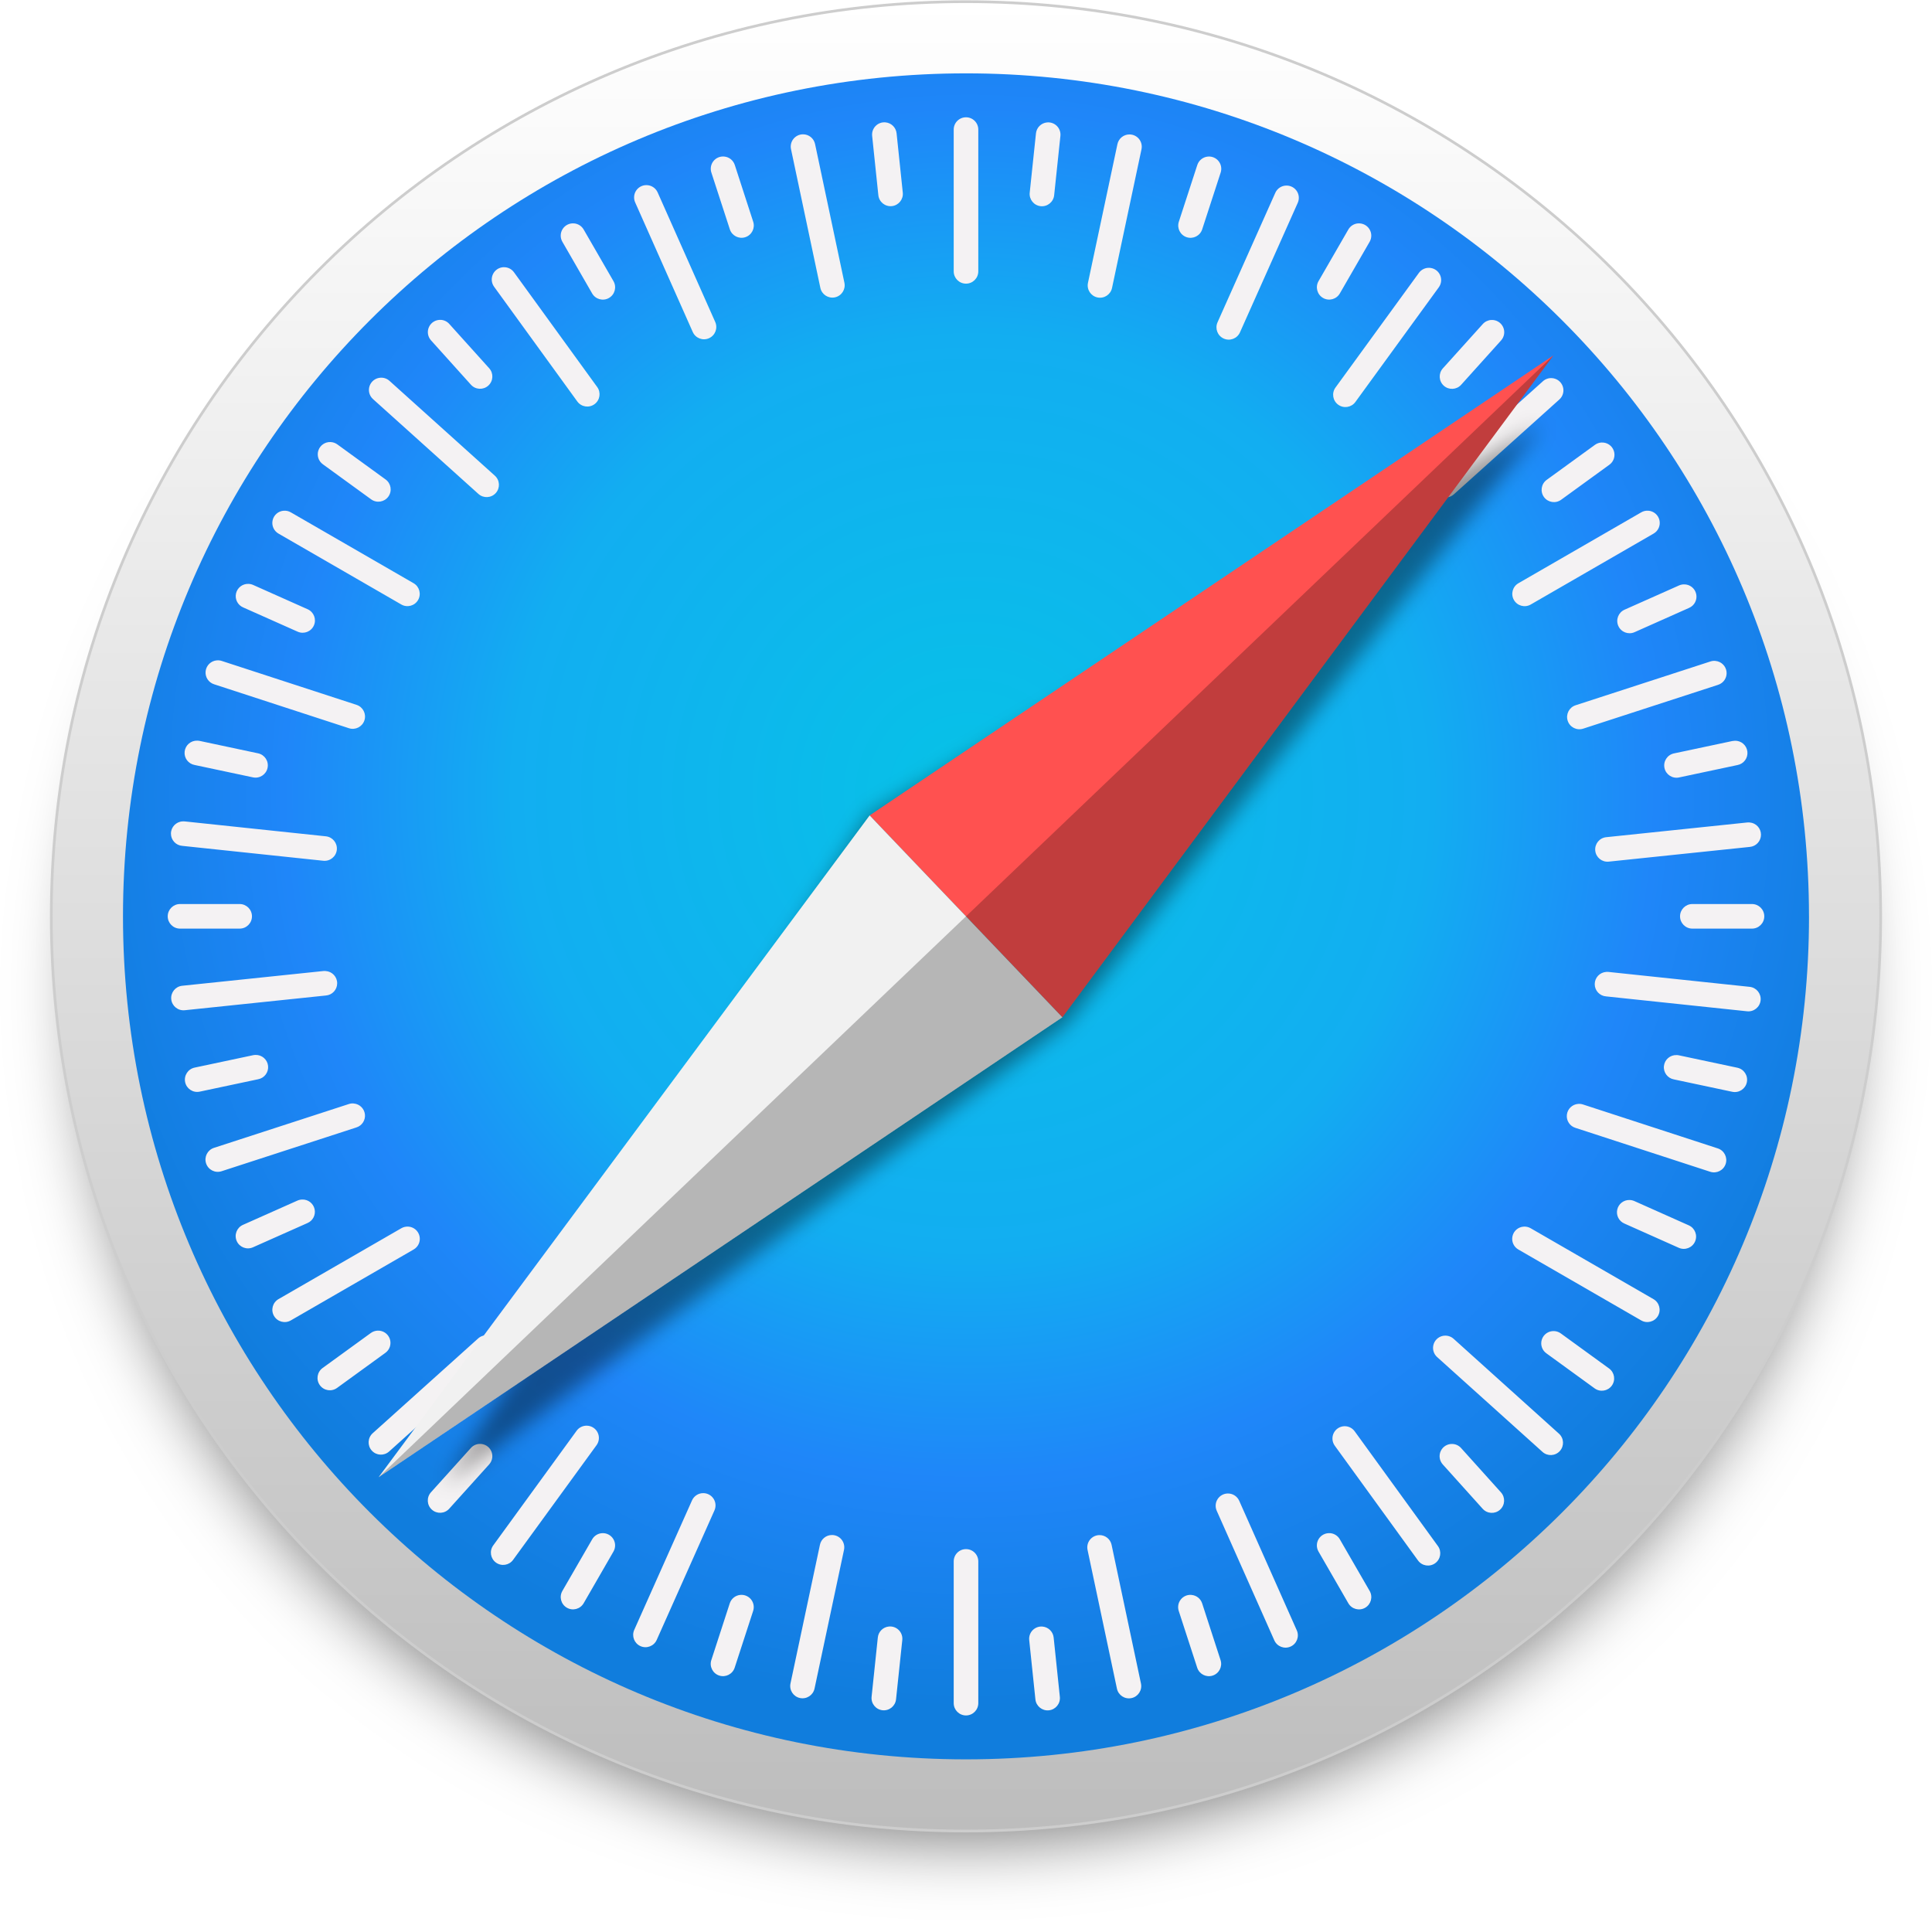
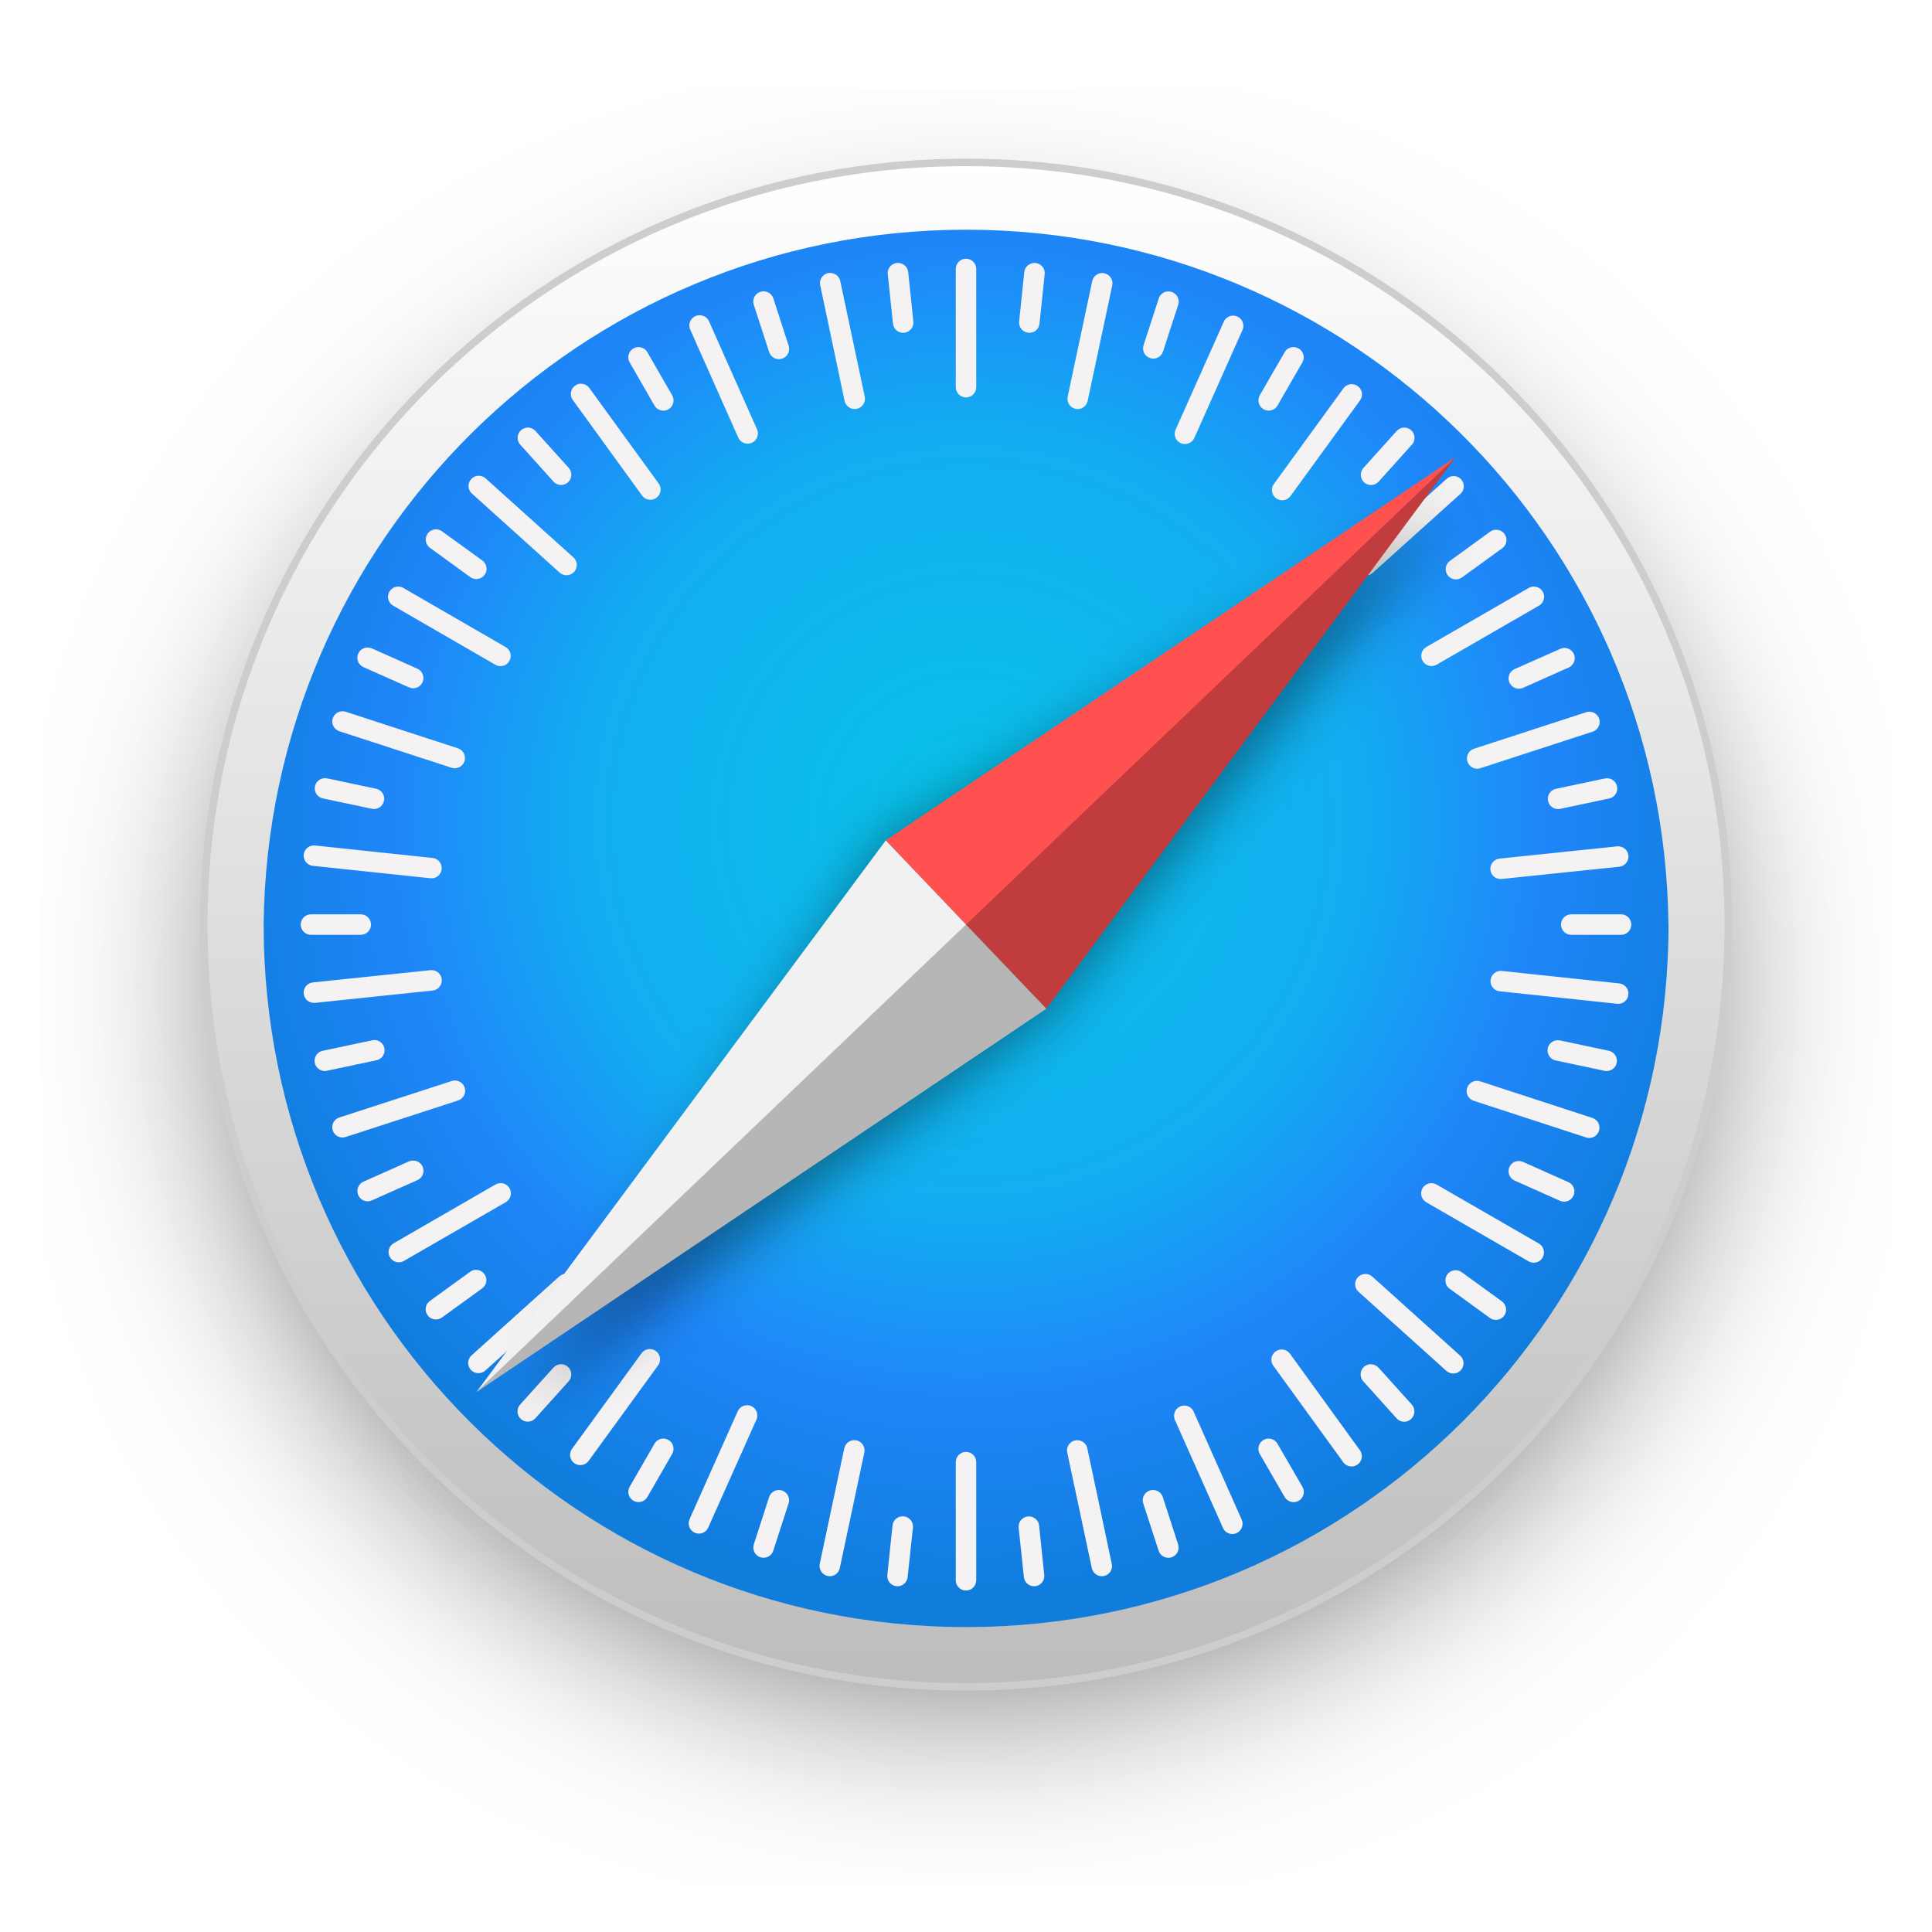
- <svg xmlns="http://www.w3.org/2000/svg" xmlns:xlink="http://www.w3.org/1999/xlink" viewBox="0 0 66.166 65.804">
+ <svg xmlns="http://www.w3.org/2000/svg" viewBox="0 0 24 24" fill="none">
+   <g opacity=".53" filter="url(#filter0_f_29_514)">
+     <path d="M21.122 12.261c0 2.33-.961 4.564-2.672 6.211-1.71 1.647-4.03 2.573-6.45 2.573-2.419 0-4.739-.926-6.45-2.573-1.71-1.647-2.671-3.881-2.671-6.21 0-2.33.96-4.564 2.672-6.211C7.26 4.403 9.58 3.478 12 3.478c2.418 0 4.739.925 6.45 2.573 1.71 1.647 2.67 3.88 2.67 6.21z" fill="#000" />
+   </g>
+   <path d="M21.469 11.486a9.468 9.468 0 1 1-18.937 0 9.468 9.468 0 0 1 18.937 0v0z" fill="url(#paint0_linear_29_514)" stroke="#CDCDCD" stroke-width=".093" stroke-linecap="round" stroke-linejoin="round" />
+   <path d="M20.727 11.486a8.726 8.726 0 1 1-17.452 0 8.726 8.726 0 0 1 17.451 0z" fill="url(#paint1_radial_29_514)" />
+   <path d="M12 3.214a.127.127 0 0 0-.127.127V4.81a.127.127 0 1 0 .254 0V3.341a.126.126 0 0 0-.078-.117.127.127 0 0 0-.049-.01zm-.832.053a.127.127 0 0 0-.14.14l.065.613a.127.127 0 1 0 .253-.026l-.064-.614a.127.127 0 0 0-.114-.113zm1.67 0a.127.127 0 0 0-.114.114l-.064.613a.128.128 0 0 0 .206.113.127.127 0 0 0 .047-.086l.064-.614a.125.125 0 0 0-.036-.103.128.128 0 0 0-.103-.037zm-2.525.123a.127.127 0 0 0-.124.154l.303 1.436a.127.127 0 1 0 .25-.053l-.304-1.436a.127.127 0 0 0-.126-.1zm3.38.002a.127.127 0 0 0-.125.1l-.305 1.436a.128.128 0 0 0 .098.151.127.127 0 0 0 .15-.098l.306-1.436a.126.126 0 0 0-.07-.14.127.127 0 0 0-.054-.013zm-4.197.228a.127.127 0 0 0-.132.167l.191.587a.127.127 0 1 0 .242-.079l-.19-.587a.127.127 0 0 0-.11-.088zm5.008 0a.127.127 0 0 0-.11.088l-.19.587a.127.127 0 0 0 .241.079l.191-.587a.127.127 0 0 0-.132-.166zm-5.815.296a.127.127 0 0 0-.114.18l.596 1.34a.127.127 0 1 0 .233-.103l-.596-1.341a.127.127 0 0 0-.119-.076zm6.631.005a.127.127 0 0 0-.118.076l-.598 1.34a.126.126 0 0 0 .024.14.128.128 0 0 0 .18.004.128.128 0 0 0 .028-.04l.598-1.34a.127.127 0 0 0-.114-.18zm-7.38.391a.127.127 0 0 0-.118.19l.308.536a.127.127 0 1 0 .22-.127l-.308-.535a.127.127 0 0 0-.101-.064zm8.12 0a.126.126 0 0 0-.102.064l-.309.535a.129.129 0 0 0-.012.096.128.128 0 0 0 .156.09.128.128 0 0 0 .077-.06l.308-.534a.128.128 0 0 0-.002-.131.128.128 0 0 0-.117-.06zm-8.847.454a.128.128 0 0 0-.098.202l.861 1.188a.127.127 0 0 0 .206-.15L7.321 4.82a.127.127 0 0 0-.108-.053zm9.583.006a.127.127 0 0 0-.108.053l-.863 1.187a.127.127 0 0 0 .206.15l.863-1.187a.126.126 0 0 0-.033-.182.127.127 0 0 0-.065-.02zm-10.233.54a.127.127 0 0 0-.1.212l.412.458a.127.127 0 1 0 .19-.17l-.414-.459a.127.127 0 0 0-.088-.042zm10.875 0a.127.127 0 0 0-.088.042l-.413.459a.127.127 0 1 0 .189.17l.413-.459a.127.127 0 0 0-.101-.212zM5.94 5.91a.127.127 0 0 0-.078.221l1.09.982a.127.127 0 0 0 .171-.189l-1.09-.981a.127.127 0 0 0-.093-.033zm12.124.004a.127.127 0 0 0-.092.033l-1.091.98a.127.127 0 0 0 .17.19l1.09-.981a.127.127 0 0 0-.077-.222zm-12.642.662a.127.127 0 0 0-.08.23l.5.363a.127.127 0 1 0 .15-.206l-.5-.362a.127.127 0 0 0-.07-.025zm13.16.005a.121.121 0 0 0-.071.024l-.5.363a.127.127 0 0 0 .055.228.127.127 0 0 0 .095-.023l.5-.362a.127.127 0 0 0-.08-.23zm-13.644.706a.127.127 0 0 0-.054.237l1.27.734a.127.127 0 1 0 .127-.22l-1.27-.734a.127.127 0 0 0-.073-.017zm14.125 0a.126.126 0 0 0-.073.017l-1.271.733a.127.127 0 1 0 .127.22l1.271-.733a.127.127 0 0 0 .02-.207.127.127 0 0 0-.074-.03zm-14.491.757a.127.127 0 0 0-.055.244l.564.251a.127.127 0 1 0 .104-.232l-.564-.252a.127.127 0 0 0-.05-.01zm14.859.005a.127.127 0 0 0-.05.012l-.564.25a.127.127 0 0 0-.036.21.128.128 0 0 0 .14.023l.564-.251a.128.128 0 0 0 .074-.144.127.127 0 0 0-.128-.1zm-15.185.787a.127.127 0 0 0-.029.248l1.395.454a.127.127 0 0 0 .08-.241l-1.396-.455a.127.127 0 0 0-.05-.006zm15.51.005a.123.123 0 0 0-.05.006l-1.395.454a.128.128 0 0 0-.088.11.129.129 0 0 0 .03.093.126.126 0 0 0 .136.039l1.396-.454a.127.127 0 0 0-.029-.247zm-15.714.826a.127.127 0 0 0-.027.252l.604.128a.127.127 0 1 0 .053-.249l-.604-.128a.125.125 0 0 0-.026-.003zm15.916.001a.156.156 0 0 0-.025.003l-.604.128a.127.127 0 0 0 .052.249l.604-.128a.127.127 0 0 0-.027-.252zm-16.07.835a.127.127 0 0 0 0 .253l1.459.154a.125.125 0 0 0 .093-.027.128.128 0 0 0 .042-.135.127.127 0 0 0-.108-.09l-1.46-.155h-.026zm16.225.011a.11.11 0 0 0-.026 0l-1.46.152a.125.125 0 0 0-.085.047.126.126 0 0 0-.013.14.127.127 0 0 0 .125.066l1.46-.152a.127.127 0 0 0-.001-.253zm-16.25.844a.127.127 0 1 0 0 .255h.618a.127.127 0 1 0 0-.255h-.617zm15.656 0a.127.127 0 1 0 0 .255h.618a.127.127 0 0 0 0-.255h-.618zm-14.147.694h-.026l-1.46.152a.128.128 0 0 0-.067.226c.027.021.06.031.094.028l1.46-.153a.127.127 0 0 0-.001-.253zm13.255.01a.127.127 0 0 0 0 .252l1.459.155a.127.127 0 0 0 .074-.239.128.128 0 0 0-.047-.014l-1.46-.155a.126.126 0 0 0-.026 0zm-13.983.858a.13.13 0 0 0-.025.004l-.604.128a.127.127 0 1 0 .053.248l.604-.128a.127.127 0 0 0-.028-.252zm14.712.002a.127.127 0 0 0-.027.252l.603.128a.125.125 0 0 0 .096-.018.126.126 0 0 0 .055-.08.128.128 0 0 0-.098-.151l-.604-.128a.13.13 0 0 0-.026-.003zm-13.695.5a.124.124 0 0 0-.05.007l-1.396.453a.127.127 0 1 0 .079.242l1.395-.453a.127.127 0 0 0 .05-.213.127.127 0 0 0-.078-.035zm12.676.005a.128.128 0 0 0-.117.113.127.127 0 0 0 .089.135l1.395.455a.125.125 0 0 0 .097-.008.128.128 0 0 0-.018-.234l-1.395-.455a.127.127 0 0 0-.05-.006zm-13.208.99a.127.127 0 0 0-.05.011l-.564.251a.128.128 0 0 0-.036.209.127.127 0 0 0 .14.024l.564-.251a.127.127 0 0 0-.054-.244zm13.74.005a.127.127 0 0 0-.054.243l.564.252a.127.127 0 0 0 .168-.065.128.128 0 0 0-.024-.139.127.127 0 0 0-.04-.028l-.564-.252a.126.126 0 0 0-.05-.01zm-12.642.276a.126.126 0 0 0-.073.017l-1.27.733a.127.127 0 0 0 .126.22l1.271-.733a.127.127 0 0 0-.054-.238zm11.546 0a.127.127 0 0 0-.108.178.13.13 0 0 0 .054.06l1.27.733a.128.128 0 0 0 .142-.01.128.128 0 0 0 .023-.178.127.127 0 0 0-.037-.033l-1.271-.733a.126.126 0 0 0-.073-.017zM5.91 15.774a.124.124 0 0 0-.07.025l-.5.362a.127.127 0 1 0 .15.206l.499-.362a.127.127 0 0 0-.08-.23zm12.177.005a.127.127 0 0 0-.079.23l.5.363a.126.126 0 0 0 .14.006.125.125 0 0 0 .058-.08.128.128 0 0 0-.049-.132l-.5-.363a.127.127 0 0 0-.07-.024zm-11.046.044a.127.127 0 0 0-.092.032l-1.09.981a.128.128 0 0 0-.036.137.127.127 0 0 0 .162.078.129.129 0 0 0 .043-.025l1.091-.981a.127.127 0 0 0-.078-.222zm9.915.003a.127.127 0 0 0-.079.222l1.091.982a.127.127 0 1 0 .17-.19l-1.09-.981a.126.126 0 0 0-.092-.033zm-8.88.932a.127.127 0 0 0-.107.053l-.863 1.187a.127.127 0 0 0 .206.15l.863-1.187a.127.127 0 0 0-.033-.182.126.126 0 0 0-.065-.02zm7.84.006a.127.127 0 0 0-.098.202l.861 1.188a.128.128 0 1 0 .206-.15l-.861-1.188a.126.126 0 0 0-.108-.052zm-8.954.183a.127.127 0 0 0-.087.042l-.414.459a.127.127 0 0 0 .19.17l.412-.458a.127.127 0 0 0-.1-.213zm10.075 0a.127.127 0 0 0-.101.213l.413.459a.126.126 0 0 0 .137.035.129.129 0 0 0 .072-.066.126.126 0 0 0 .005-.097.127.127 0 0 0-.025-.043l-.413-.458a.126.126 0 0 0-.088-.042zm-7.755.51a.126.126 0 0 0-.118.075l-.598 1.34a.127.127 0 0 0 .232.104l.598-1.34a.127.127 0 0 0-.114-.18zm5.428.003a.128.128 0 0 0-.125.118.128.128 0 0 0 .01.061l.597 1.341a.126.126 0 0 0 .12.076.126.126 0 0 0 .115-.082.126.126 0 0 0-.002-.097l-.597-1.341a.127.127 0 0 0-.118-.076zm-6.478.411a.127.127 0 0 0-.102.064l-.308.534a.127.127 0 1 0 .22.127l.308-.535a.127.127 0 0 0-.118-.19zm7.537 0a.127.127 0 0 0-.12.19l.309.535a.129.129 0 0 0 .127.063.127.127 0 0 0 .094-.19l-.31-.535a.128.128 0 0 0-.1-.063zm-5.155.019a.128.128 0 0 0-.126.101l-.305 1.436a.13.13 0 0 0 .018.095.128.128 0 0 0 .176.038.127.127 0 0 0 .055-.08l.305-1.436a.128.128 0 0 0-.124-.154zm2.768.001a.126.126 0 0 0-.124.154l.305 1.435a.13.13 0 0 0 .055.08.128.128 0 0 0 .176-.037.126.126 0 0 0 .017-.096l-.304-1.435a.127.127 0 0 0-.125-.101zM12 18.036a.13.13 0 0 0-.09.037.128.128 0 0 0-.037.09v1.468a.127.127 0 1 0 .254 0v-1.468a.127.127 0 0 0-.127-.127zm-2.336.474a.127.127 0 0 0-.11.088l-.19.587a.127.127 0 0 0 .242.078l.19-.587a.127.127 0 0 0-.132-.166zm4.67 0a.127.127 0 0 0-.132.166l.191.588a.127.127 0 0 0 .242-.079l-.19-.587a.127.127 0 0 0-.11-.088zm-3.133.327a.127.127 0 0 0-.114.114l-.064.613a.125.125 0 0 0 .027.094.128.128 0 0 0 .135.042.129.129 0 0 0 .09-.11l.066-.613a.125.125 0 0 0-.037-.103.127.127 0 0 0-.103-.037zm1.592.001a.128.128 0 0 0-.102.037.126.126 0 0 0-.037.103l.065.613a.127.127 0 1 0 .253-.026l-.064-.614a.127.127 0 0 0-.114-.113z" fill="#F4F2F3" />
+   <g opacity=".409" filter="url(#filter1_f_29_514)">
+     <path d="M17.963 6.397l-6.961 4.044L6.6 17.37l6.438-4.77 4.924-6.203z" fill="#000" />
+   </g>
+   <path d="M12.997 12.53l-1.995-2.09 7.078-4.76-5.083 6.85z" fill="#FF5150" />
+   <path d="M12.998 12.53l-1.995-2.09-5.084 6.852 7.079-4.762z" fill="#F1F1F1" />
+   <path opacity=".243" d="M5.92 17.292l7.077-4.762 5.084-6.85L5.919 17.291z" fill="#000" />
  <defs>
-     <linearGradient id="b">
-       <stop offset="0" stop-color="#06c2e7" />
-       <stop offset=".25" stop-color="#0db8ec" />
-       <stop offset=".5" stop-color="#12aef1" />
-       <stop offset=".75" stop-color="#1f86f9" />
-       <stop offset="1" stop-color="#107ddd" />
-     </linearGradient>
-     <linearGradient id="a">
-       <stop offset="0" stop-color="#bdbdbd" />
+     <filter id="filter0_f_29_514" x=".51" y="1.109" width="22.98" height="22.304" filterUnits="userSpaceOnUse" color-interpolation-filters="sRGB">
+       <feFlood flood-opacity="0" result="BackgroundImageFix" />
+       <feBlend in="SourceGraphic" in2="BackgroundImageFix" result="shape" />
+       <feGaussianBlur stdDeviation="1.184" result="effect1_foregroundBlur_29_514" />
+     </filter>
+     <filter id="filter1_f_29_514" x="5.927" y="5.723" width="12.709" height="12.32" filterUnits="userSpaceOnUse" color-interpolation-filters="sRGB">
+       <feFlood flood-opacity="0" result="BackgroundImageFix" />
+       <feBlend in="SourceGraphic" in2="BackgroundImageFix" result="shape" />
+       <feGaussianBlur stdDeviation=".337" result="effect1_foregroundBlur_29_514" />
+     </filter>
+     <linearGradient id="paint0_linear_29_514" x1="12" y1="20.954" x2="12" y2="2.017" gradientUnits="userSpaceOnUse">
+       <stop stop-color="#BDBDBD" />
      <stop offset="1" stop-color="#fff" />
    </linearGradient>
-     <linearGradient xlink:href="#a" id="d" x1="412.975" y1="237.608" x2="412.975" y2="59.392" gradientUnits="userSpaceOnUse" gradientTransform="matrix(.35154 0 0 .35154 206.79 159.773)" />
-     <radialGradient xlink:href="#b" id="e" cx="413.061" cy="136.818" fx="413.061" fy="136.818" r="82.125" gradientUnits="userSpaceOnUse" gradientTransform="matrix(.38143 0 0 .38143 194.545 155.58)" />
-     <filter id="f" x="-.021" width="1.042" y="-.022" height="1.045" color-interpolation-filters="sRGB">
-       <feGaussianBlur stdDeviation=".958" />
-     </filter>
-     <filter id="c" x="-.048" width="1.096" y="-.048" height="1.096" color-interpolation-filters="sRGB">
-       <feGaussianBlur stdDeviation="3.564" />
-     </filter>
+     <radialGradient id="paint1_radial_29_514" cx="0" cy="0" r="1" gradientUnits="userSpaceOnUse" gradientTransform="translate(12.039 10.213) scale(9.46859)">
+       <stop stop-color="#06C2E7" />
+       <stop offset=".25" stop-color="#0DB8EC" />
+       <stop offset=".5" stop-color="#12AEF1" />
+       <stop offset=".75" stop-color="#1F86F9" />
+       <stop offset="1" stop-color="#107DDD" />
+     </radialGradient>
  </defs>
-   <path transform="matrix(.33865 0 0 .3261 -106.77 -14.478)" d="M502.083 148.5a89.108 89.108 0 0 1-89.108 89.108 89.108 89.108 0 0 1-89.108-89.108 89.108 89.108 0 0 1 89.108-89.108 89.108 89.108 0 0 1 89.108 89.108z" opacity=".53" filter="url(#c)" />
-   <path d="M383.294 211.977a31.325 31.325 0 0 1-31.325 31.325 31.325 31.325 0 0 1-31.326-31.325 31.325 31.325 0 0 1 31.326-31.325 31.325 31.325 0 0 1 31.325 31.325z" fill="url(#d)" stroke="#cdcdcd" stroke-width=".093" stroke-linecap="round" stroke-linejoin="round" transform="translate(-318.886 -180.595)" />
-   <path d="M380.84 211.977a28.87 28.87 0 0 1-28.871 28.87 28.87 28.87 0 0 1-28.871-28.87 28.87 28.87 0 0 1 28.87-28.87 28.87 28.87 0 0 1 28.871 28.87z" fill="url(#e)" transform="translate(-318.886 -180.595)" />
-   <path d="M33.083 4.017a.42.42 0 0 0-.421.42v4.856a.42.42 0 1 0 .842 0V4.438a.42.42 0 0 0-.421-.421zm-2.754.174a.42.42 0 0 0-.46.463l.212 2.03a.42.42 0 1 0 .837-.087l-.212-2.03a.42.42 0 0 0-.377-.376zm5.527.002a.42.42 0 0 0-.377.375l-.214 2.03a.42.42 0 1 0 .837.089l.214-2.031a.42.42 0 0 0-.46-.463zM27.5 4.6a.42.42 0 0 0-.41.508l1.005 4.75a.42.42 0 1 0 .824-.174l-1.005-4.75A.42.42 0 0 0 27.5 4.6zm11.183.004a.42.42 0 0 0-.414.333l-1.009 4.75a.42.42 0 1 0 .824.175l1.009-4.75a.42.42 0 0 0-.41-.508zm-13.883.757a.42.42 0 0 0-.437.55l.632 1.942a.42.42 0 1 0 .8-.26l-.63-1.942a.42.42 0 0 0-.365-.29zm16.568.001a.42.42 0 0 0-.364.29l-.632 1.942a.42.42 0 1 0 .8.26l.632-1.942a.42.42 0 0 0-.436-.55zM22.13 6.34a.42.42 0 0 0-.377.592l1.972 4.437a.42.42 0 1 0 .77-.342l-1.972-4.437a.42.42 0 0 0-.393-.25zm21.937.015a.42.42 0 0 0-.392.25l-1.978 4.434a.42.42 0 1 0 .769.343l1.978-4.434a.42.42 0 0 0-.377-.593zM19.654 7.65a.42.42 0 0 0-.394.63l1.02 1.77a.42.42 0 1 0 .73-.421L19.989 7.86a.42.42 0 0 0-.335-.21zm26.858 0a.419.419 0 0 0-.335.21l-1.021 1.769a.42.42 0 1 0 .73.42l1.02-1.768a.42.42 0 0 0-.394-.63zm-29.265 1.5a.422.422 0 0 0-.326.669l2.85 3.93a.42.42 0 1 0 .682-.494l-2.85-3.93a.42.42 0 0 0-.356-.174zm31.702.022a.42.42 0 0 0-.356.174l-2.856 3.926a.42.42 0 1 0 .681.495l2.856-3.926a.42.42 0 0 0-.325-.669zm-33.852 1.783a.42.42 0 0 0-.335.702l1.366 1.518a.42.42 0 1 0 .626-.563l-1.367-1.518a.42.42 0 0 0-.29-.14zm35.975.003a.421.421 0 0 0-.29.139l-1.367 1.517a.42.42 0 1 0 .625.564l1.367-1.518a.42.42 0 0 0-.335-.702zm-38.037 1.977a.42.42 0 0 0-.26.733l3.61 3.248a.42.42 0 1 0 .563-.625l-3.609-3.248a.42.42 0 0 0-.304-.108zm40.109.014a.419.419 0 0 0-.304.108l-3.61 3.245a.42.42 0 1 0 .562.626l3.61-3.245a.42.42 0 0 0-.258-.734zm-41.823 2.19a.42.42 0 0 0-.262.762l1.652 1.2a.42.42 0 1 0 .495-.681l-1.652-1.2a.42.42 0 0 0-.233-.081zm43.535.015a.421.421 0 0 0-.233.08l-1.653 1.2a.42.42 0 1 0 .495.681l1.653-1.2a.42.42 0 0 0-.262-.76zM9.72 17.49a.42.42 0 0 0-.18.785l4.204 2.427a.42.42 0 1 0 .42-.729L9.96 17.546a.42.42 0 0 0-.24-.056zm46.728 0a.417.417 0 0 0-.24.056l-4.205 2.427a.42.42 0 1 0 .42.73l4.206-2.428a.42.42 0 0 0-.181-.785zM8.508 19.996a.42.42 0 0 0-.18.806l1.866.831a.42.42 0 1 0 .343-.768l-1.866-.832a.42.42 0 0 0-.163-.037zm49.158.017a.42.42 0 0 0-.164.037l-1.865.83a.42.42 0 1 0 .342.77l1.866-.831a.42.42 0 0 0-.179-.806zM7.429 22.615a.42.42 0 0 0-.094.82l4.615 1.504a.42.42 0 1 0 .261-.8l-4.616-1.504a.421.421 0 0 0-.166-.02zm51.314.018a.408.408 0 0 0-.166.02l-4.617 1.5a.42.42 0 1 0 .26.801l4.617-1.5a.42.42 0 0 0-.094-.82zM6.756 25.365a.42.42 0 0 0-.09.833l1.998.424a.42.42 0 1 0 .175-.823l-1.998-.425a.413.413 0 0 0-.085-.009zm52.655.004a.518.518 0 0 0-.085.009l-1.998.424a.42.42 0 1 0 .175.823l1.998-.424a.42.42 0 0 0-.09-.833zM6.247 28.13a.42.42 0 0 0-.003.838l4.828.51a.42.42 0 1 0 .089-.837l-4.829-.51a.432.432 0 0 0-.085 0zm53.676.037a.386.386 0 0 0-.085 0l-4.83.504a.42.42 0 1 0 .088.837l4.83-.504a.42.42 0 0 0-.003-.837zM6.165 30.96a.42.42 0 1 0 0 .842h2.043a.42.42 0 1 0 0-.842zm51.793 0a.42.42 0 1 0 0 .842h2.043a.42.42 0 1 0 0-.842zm-46.803 2.295a.384.384 0 0 0-.085 0l-4.83.504a.42.42 0 1 0 .088.838l4.83-.504a.42.42 0 0 0-.003-.838zm43.853.03a.42.42 0 0 0-.003.838l4.828.51a.42.42 0 1 0 .089-.837l-4.828-.51a.434.434 0 0 0-.086-.001zm-46.26 2.843a.43.43 0 0 0-.085.01l-1.998.424a.42.42 0 1 0 .175.823l1.998-.424a.42.42 0 0 0-.09-.833zm48.67.005a.42.42 0 0 0-.09.833l1.997.424a.42.42 0 1 0 .175-.824l-1.998-.424a.413.413 0 0 0-.085-.01zM12.111 37.79a.408.408 0 0 0-.166.02l-4.617 1.5a.42.42 0 1 0 .26.801l4.617-1.5a.42.42 0 0 0-.094-.82zm41.937.015a.42.42 0 0 0-.094.82l4.616 1.504a.42.42 0 1 0 .26-.8l-4.615-1.504a.421.421 0 0 0-.167-.02zM10.35 41.08a.42.42 0 0 0-.163.036l-1.866.831a.42.42 0 1 0 .342.769l1.866-.83a.42.42 0 0 0-.179-.806zm45.459.016a.42.42 0 0 0-.18.805l1.865.832a.42.42 0 1 0 .343-.769l-1.865-.832a.42.42 0 0 0-.163-.036zm-41.826.912a.417.417 0 0 0-.24.056L9.538 44.49a.42.42 0 1 0 .421.73l4.205-2.428a.42.42 0 0 0-.181-.785zm38.2 0a.42.42 0 0 0-.181.785l4.205 2.427a.42.42 0 1 0 .42-.729l-4.204-2.427a.42.42 0 0 0-.24-.056zm-39.249 3.562a.421.421 0 0 0-.233.08l-1.653 1.2a.42.42 0 1 0 .495.682l1.653-1.2a.42.42 0 0 0-.262-.762zm40.288.015a.42.42 0 0 0-.262.762l1.652 1.2a.42.42 0 1 0 .495-.681l-1.652-1.2a.42.42 0 0 0-.233-.081zm-36.544.145a.418.418 0 0 0-.304.108l-3.61 3.245a.42.42 0 1 0 .562.626l3.61-3.245a.42.42 0 0 0-.258-.734zm32.8.011a.421.421 0 0 0-.26.734l3.609 3.248a.42.42 0 1 0 .563-.625l-3.608-3.249a.42.42 0 0 0-.304-.107zm-29.375 3.084a.42.42 0 0 0-.355.173l-2.856 3.927a.42.42 0 1 0 .68.495l2.857-3.926a.42.42 0 0 0-.326-.669zm25.936.018a.421.421 0 0 0-.326.668l2.85 3.93a.42.42 0 1 0 .682-.494l-2.851-3.93a.42.42 0 0 0-.355-.174zm-29.623.606a.421.421 0 0 0-.29.14l-1.367 1.517a.42.42 0 1 0 .625.563l1.367-1.517a.42.42 0 0 0-.335-.703zm33.331.002a.42.42 0 0 0-.335.702l1.366 1.518a.42.42 0 1 0 .626-.563l-1.366-1.518a.42.42 0 0 0-.291-.139zm-25.655 1.684a.419.419 0 0 0-.393.25l-1.978 4.433a.42.42 0 1 0 .77.343l1.977-4.434a.42.42 0 0 0-.376-.592zm17.955.012a.42.42 0 0 0-.377.592l1.972 4.437a.42.42 0 1 0 .77-.342l-1.972-4.437a.42.42 0 0 0-.393-.25zm-21.431 1.359a.419.419 0 0 0-.335.21l-1.021 1.768a.42.42 0 1 0 .729.421l1.02-1.769a.42.42 0 0 0-.393-.63zm24.934 0a.42.42 0 0 0-.394.63l1.021 1.77a.42.42 0 1 0 .73-.422l-1.022-1.769a.42.42 0 0 0-.335-.21zm-17.054.063a.42.42 0 0 0-.415.334l-1.009 4.749a.42.42 0 1 0 .824.175l1.009-4.75a.42.42 0 0 0-.41-.508zm9.16.003a.42.42 0 0 0-.41.508l1.006 4.75a.42.42 0 1 0 .823-.175l-1.006-4.75a.42.42 0 0 0-.414-.333zm-4.573.48a.42.42 0 0 0-.421.42v4.855a.42.42 0 1 0 .842 0v-4.855a.42.42 0 0 0-.421-.42zm-7.727 1.568a.42.42 0 0 0-.364.29l-.631 1.942a.42.42 0 1 0 .8.26l.632-1.942a.42.42 0 0 0-.437-.55zm15.45 0a.42.42 0 0 0-.437.55l.632 1.943a.42.42 0 1 0 .8-.26l-.63-1.942a.42.42 0 0 0-.365-.29zm-10.365 1.083a.42.42 0 0 0-.378.375l-.213 2.03a.42.42 0 1 0 .837.088l.214-2.03a.42.42 0 0 0-.46-.463zm5.267.002a.42.42 0 0 0-.46.463l.212 2.03a.42.42 0 1 0 .837-.088l-.212-2.03a.42.42 0 0 0-.377-.375z" fill="#f4f2f3" />
-   <path transform="matrix(.35154 0 0 .35154 -112.095 -20.822)" d="M469.096 100.607l-65.51 38.061-41.42 65.207 60.595-44.882z" opacity=".409" filter="url(#f)" />
-   <path d="M36.383 34.838l-6.6-6.913 23.416-15.752z" fill="#ff5150" />
-   <path d="M36.383 34.838l-6.6-6.913L12.966 50.59z" fill="#f1f1f1" />
-   <path d="M12.967 50.59l23.416-15.752L53.2 12.173z" opacity=".243" />
</svg>
